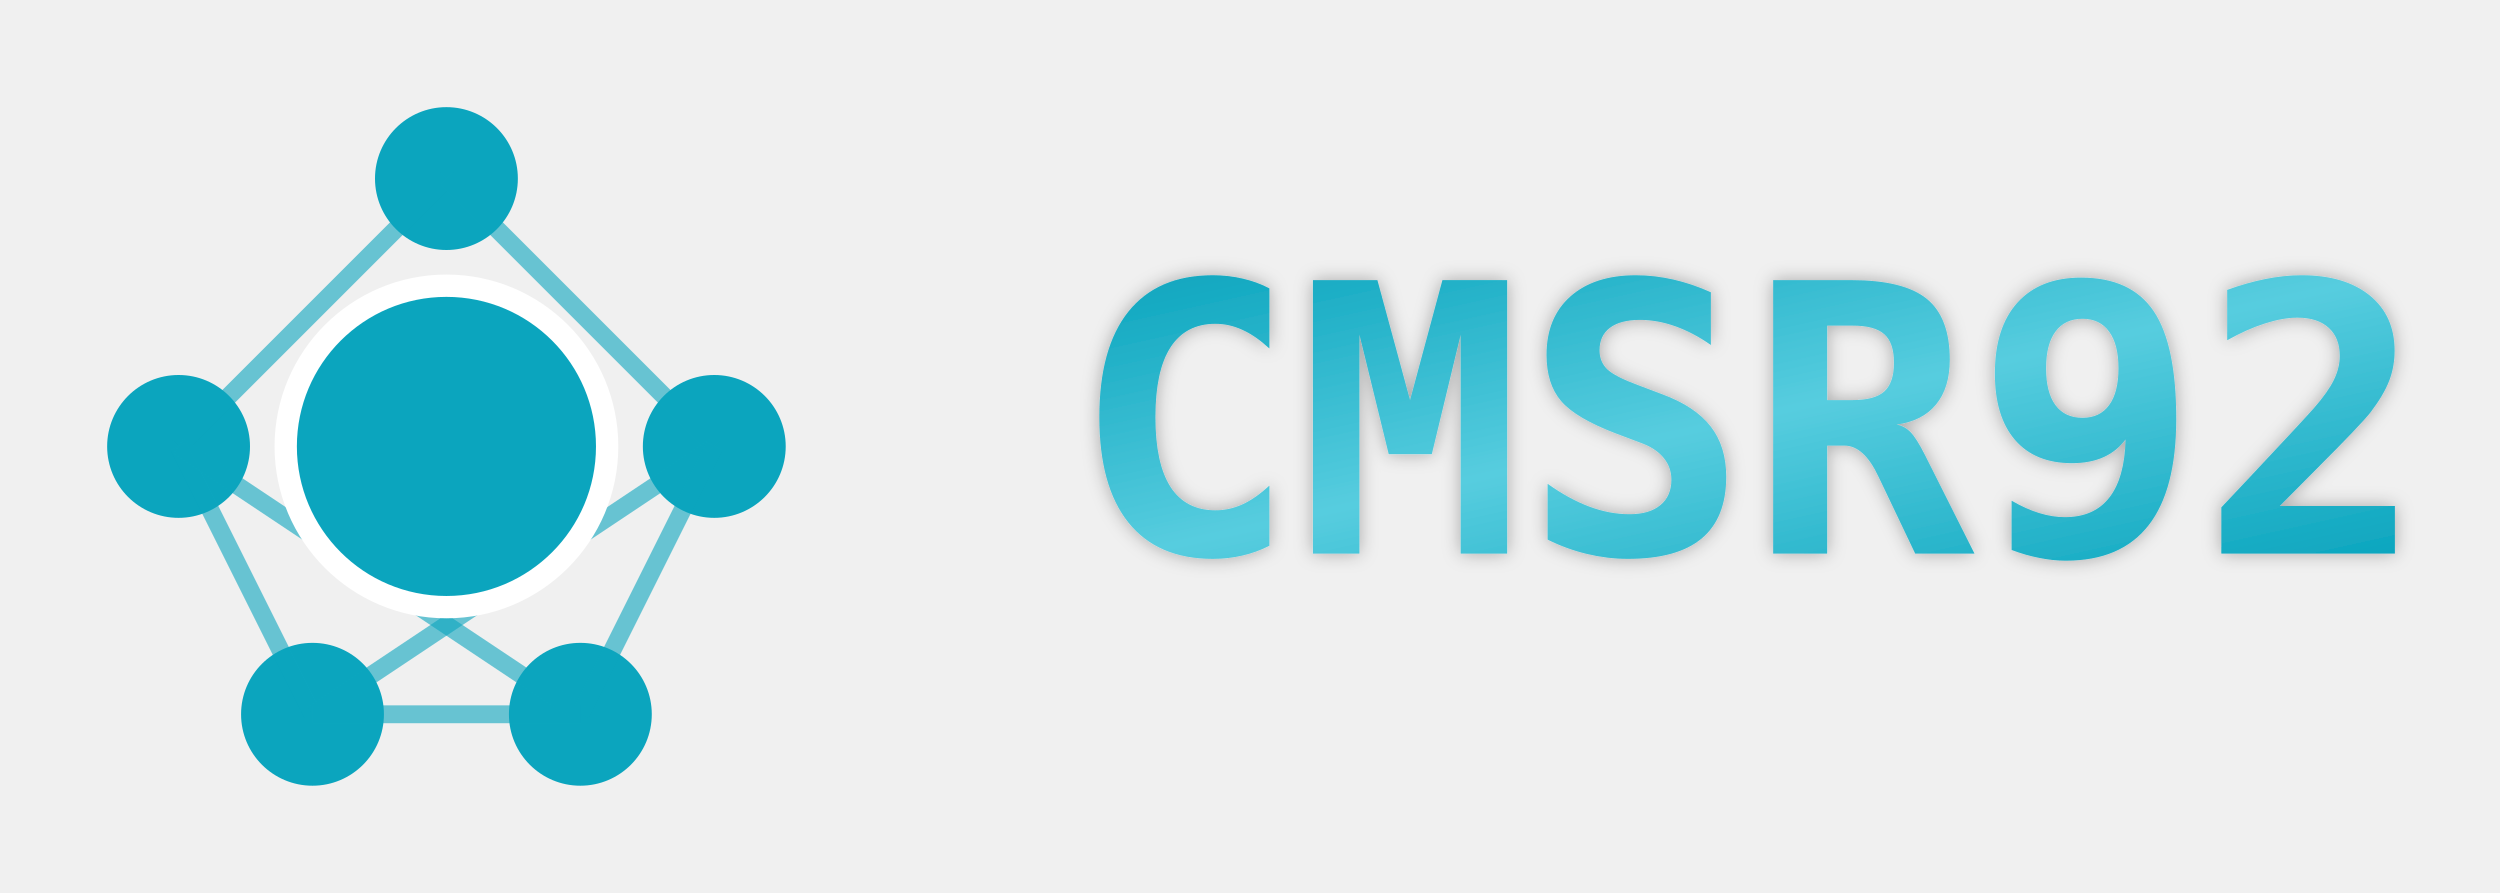
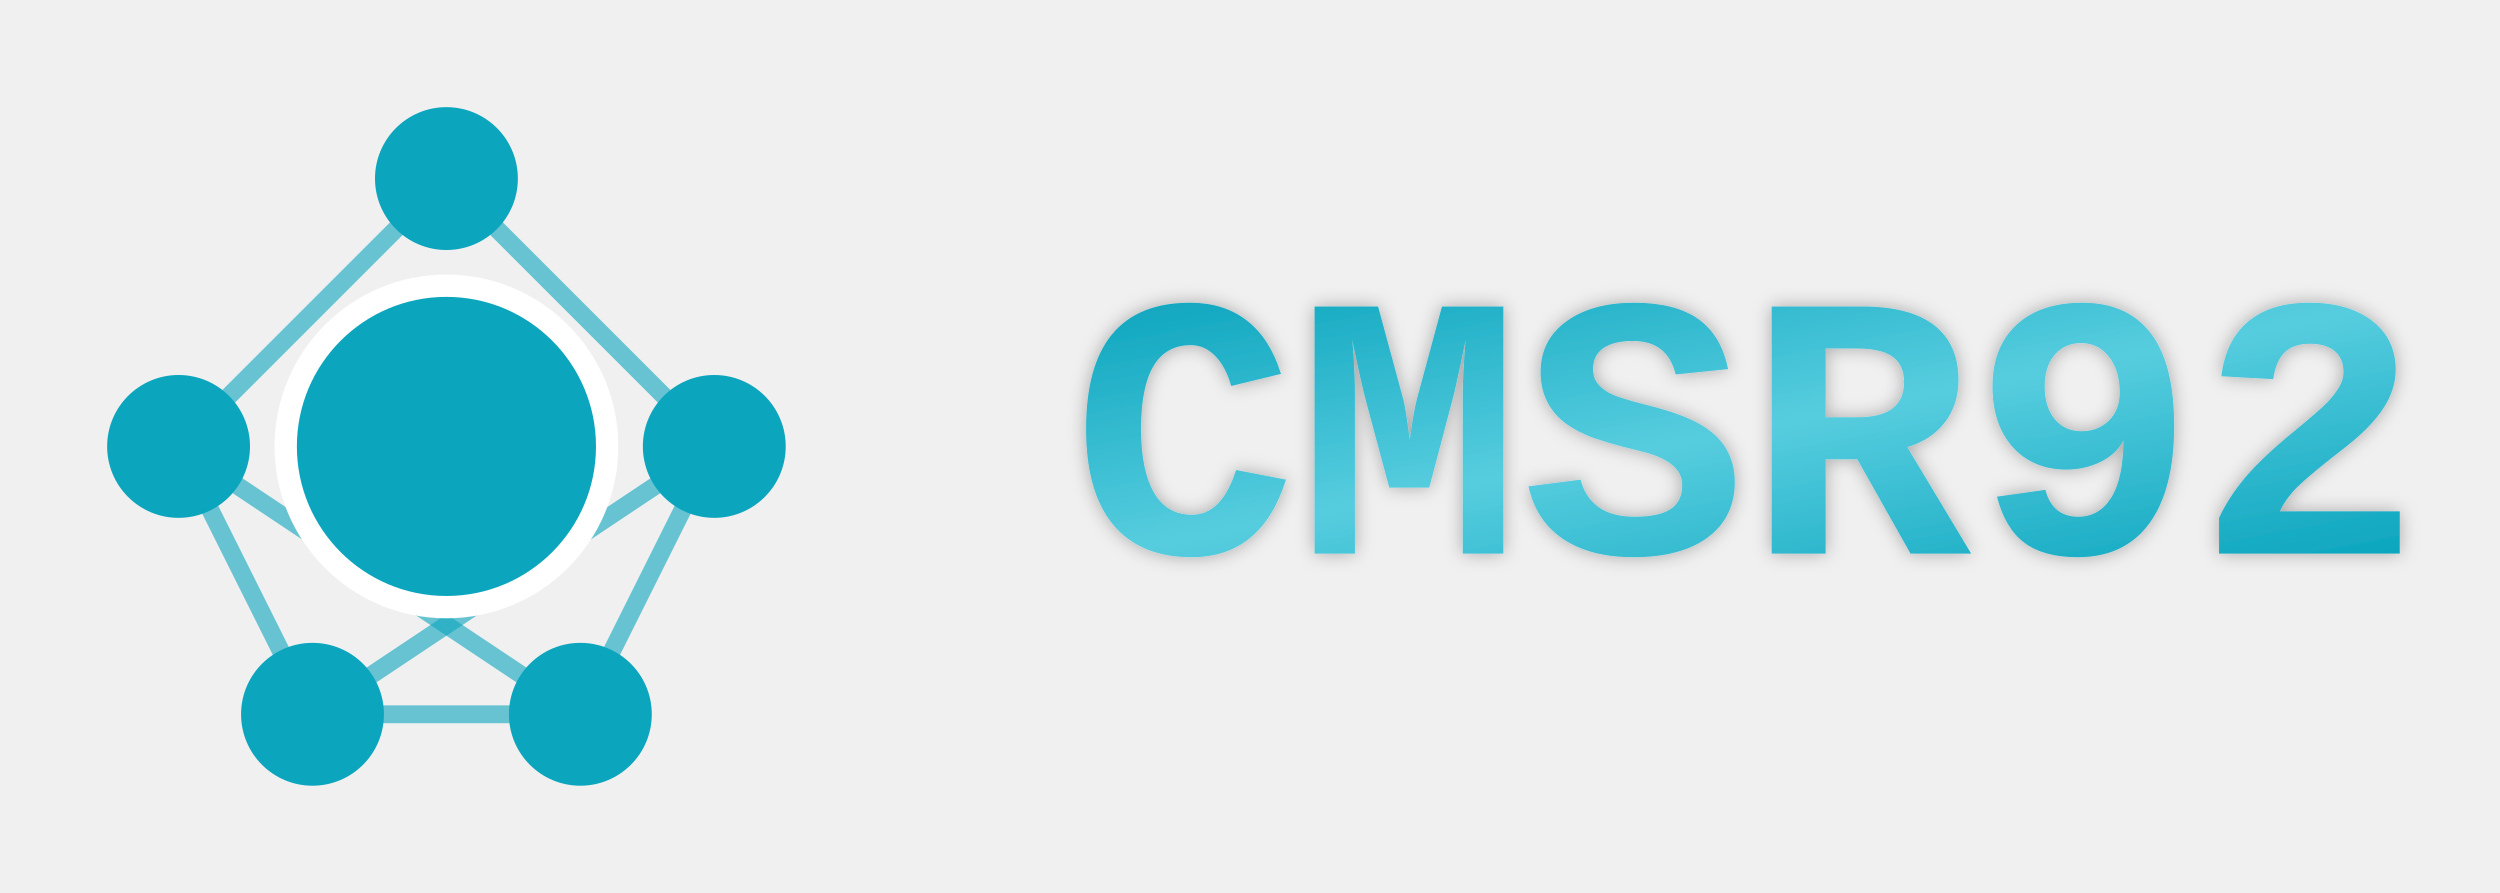
<svg xmlns="http://www.w3.org/2000/svg" width="280" height="100" viewBox="0 0 280 100" fill="none">
  <defs>
    <linearGradient id="textGradient" x1="0%" y1="0%" x2="100%" y2="100%">
      <stop offset="0%" style="stop-color: #0CA5BE; stop-opacity: 1" />
      <stop offset="50%" style="stop-color: #57CDDF; stop-opacity: 1" />
      <stop offset="100%" style="stop-color: #0BA5BE; stop-opacity: 1" />
    </linearGradient>
    <filter id="textShadow" x="-50%" y="-50%" width="200%" height="200%">
      <feDropShadow dx="0" dy="0" stdDeviation="1" flood-color="#000000" flood-opacity="0.3" />
    </filter>
  </defs>
  <circle cx="50" cy="20" r="8" fill="#0BA5BE" />
  <circle cx="20" cy="50" r="8" fill="#0BA5BE" />
  <circle cx="80" cy="50" r="8" fill="#0BA5BE" />
  <circle cx="35" cy="80" r="8" fill="#0BA5BE" />
  <circle cx="65" cy="80" r="8" fill="#0BA5BE" />
  <line x1="50" y1="20" x2="20" y2="50" stroke="#0BA5BE" stroke-width="2" opacity="0.6" />
  <line x1="50" y1="20" x2="80" y2="50" stroke="#0BA5BE" stroke-width="2" opacity="0.6" />
  <line x1="20" y1="50" x2="35" y2="80" stroke="#0BA5BE" stroke-width="2" opacity="0.6" />
  <line x1="20" y1="50" x2="65" y2="80" stroke="#0BA5BE" stroke-width="2" opacity="0.6" />
  <line x1="80" y1="50" x2="35" y2="80" stroke="#0BA5BE" stroke-width="2" opacity="0.6" />
  <line x1="80" y1="50" x2="65" y2="80" stroke="#0BA5BE" stroke-width="2" opacity="0.6" />
  <line x1="35" y1="80" x2="65" y2="80" stroke="#0BA5BE" stroke-width="2" opacity="0.6" />
  <circle cx="50" cy="35" r="4" fill="white" opacity="0.8" />
  <circle cx="35" cy="50" r="4" fill="white" opacity="0.8" />
  <circle cx="65" cy="50" r="4" fill="white" opacity="0.8" />
  <circle cx="50" cy="65" r="4" fill="white" opacity="0.8" />
  <circle cx="50" cy="50" r="18" fill="#0BA5BE" stroke="white" stroke-width="2.5" />
-   <text x="120" y="62" font-family="monospace" font-size="42" font-weight="bold" fill="url(#textGradient)" text-anchor="start" filter="url(#textShadow)">CMSR92</text>
+   <text x="120" y="62" font-family="'Courier New', FreeMono, Courier, monospace" font-size="42" font-weight="bold" fill="url(#textGradient)" text-anchor="start" filter="url(#textShadow)">CMSR92</text>
</svg>
